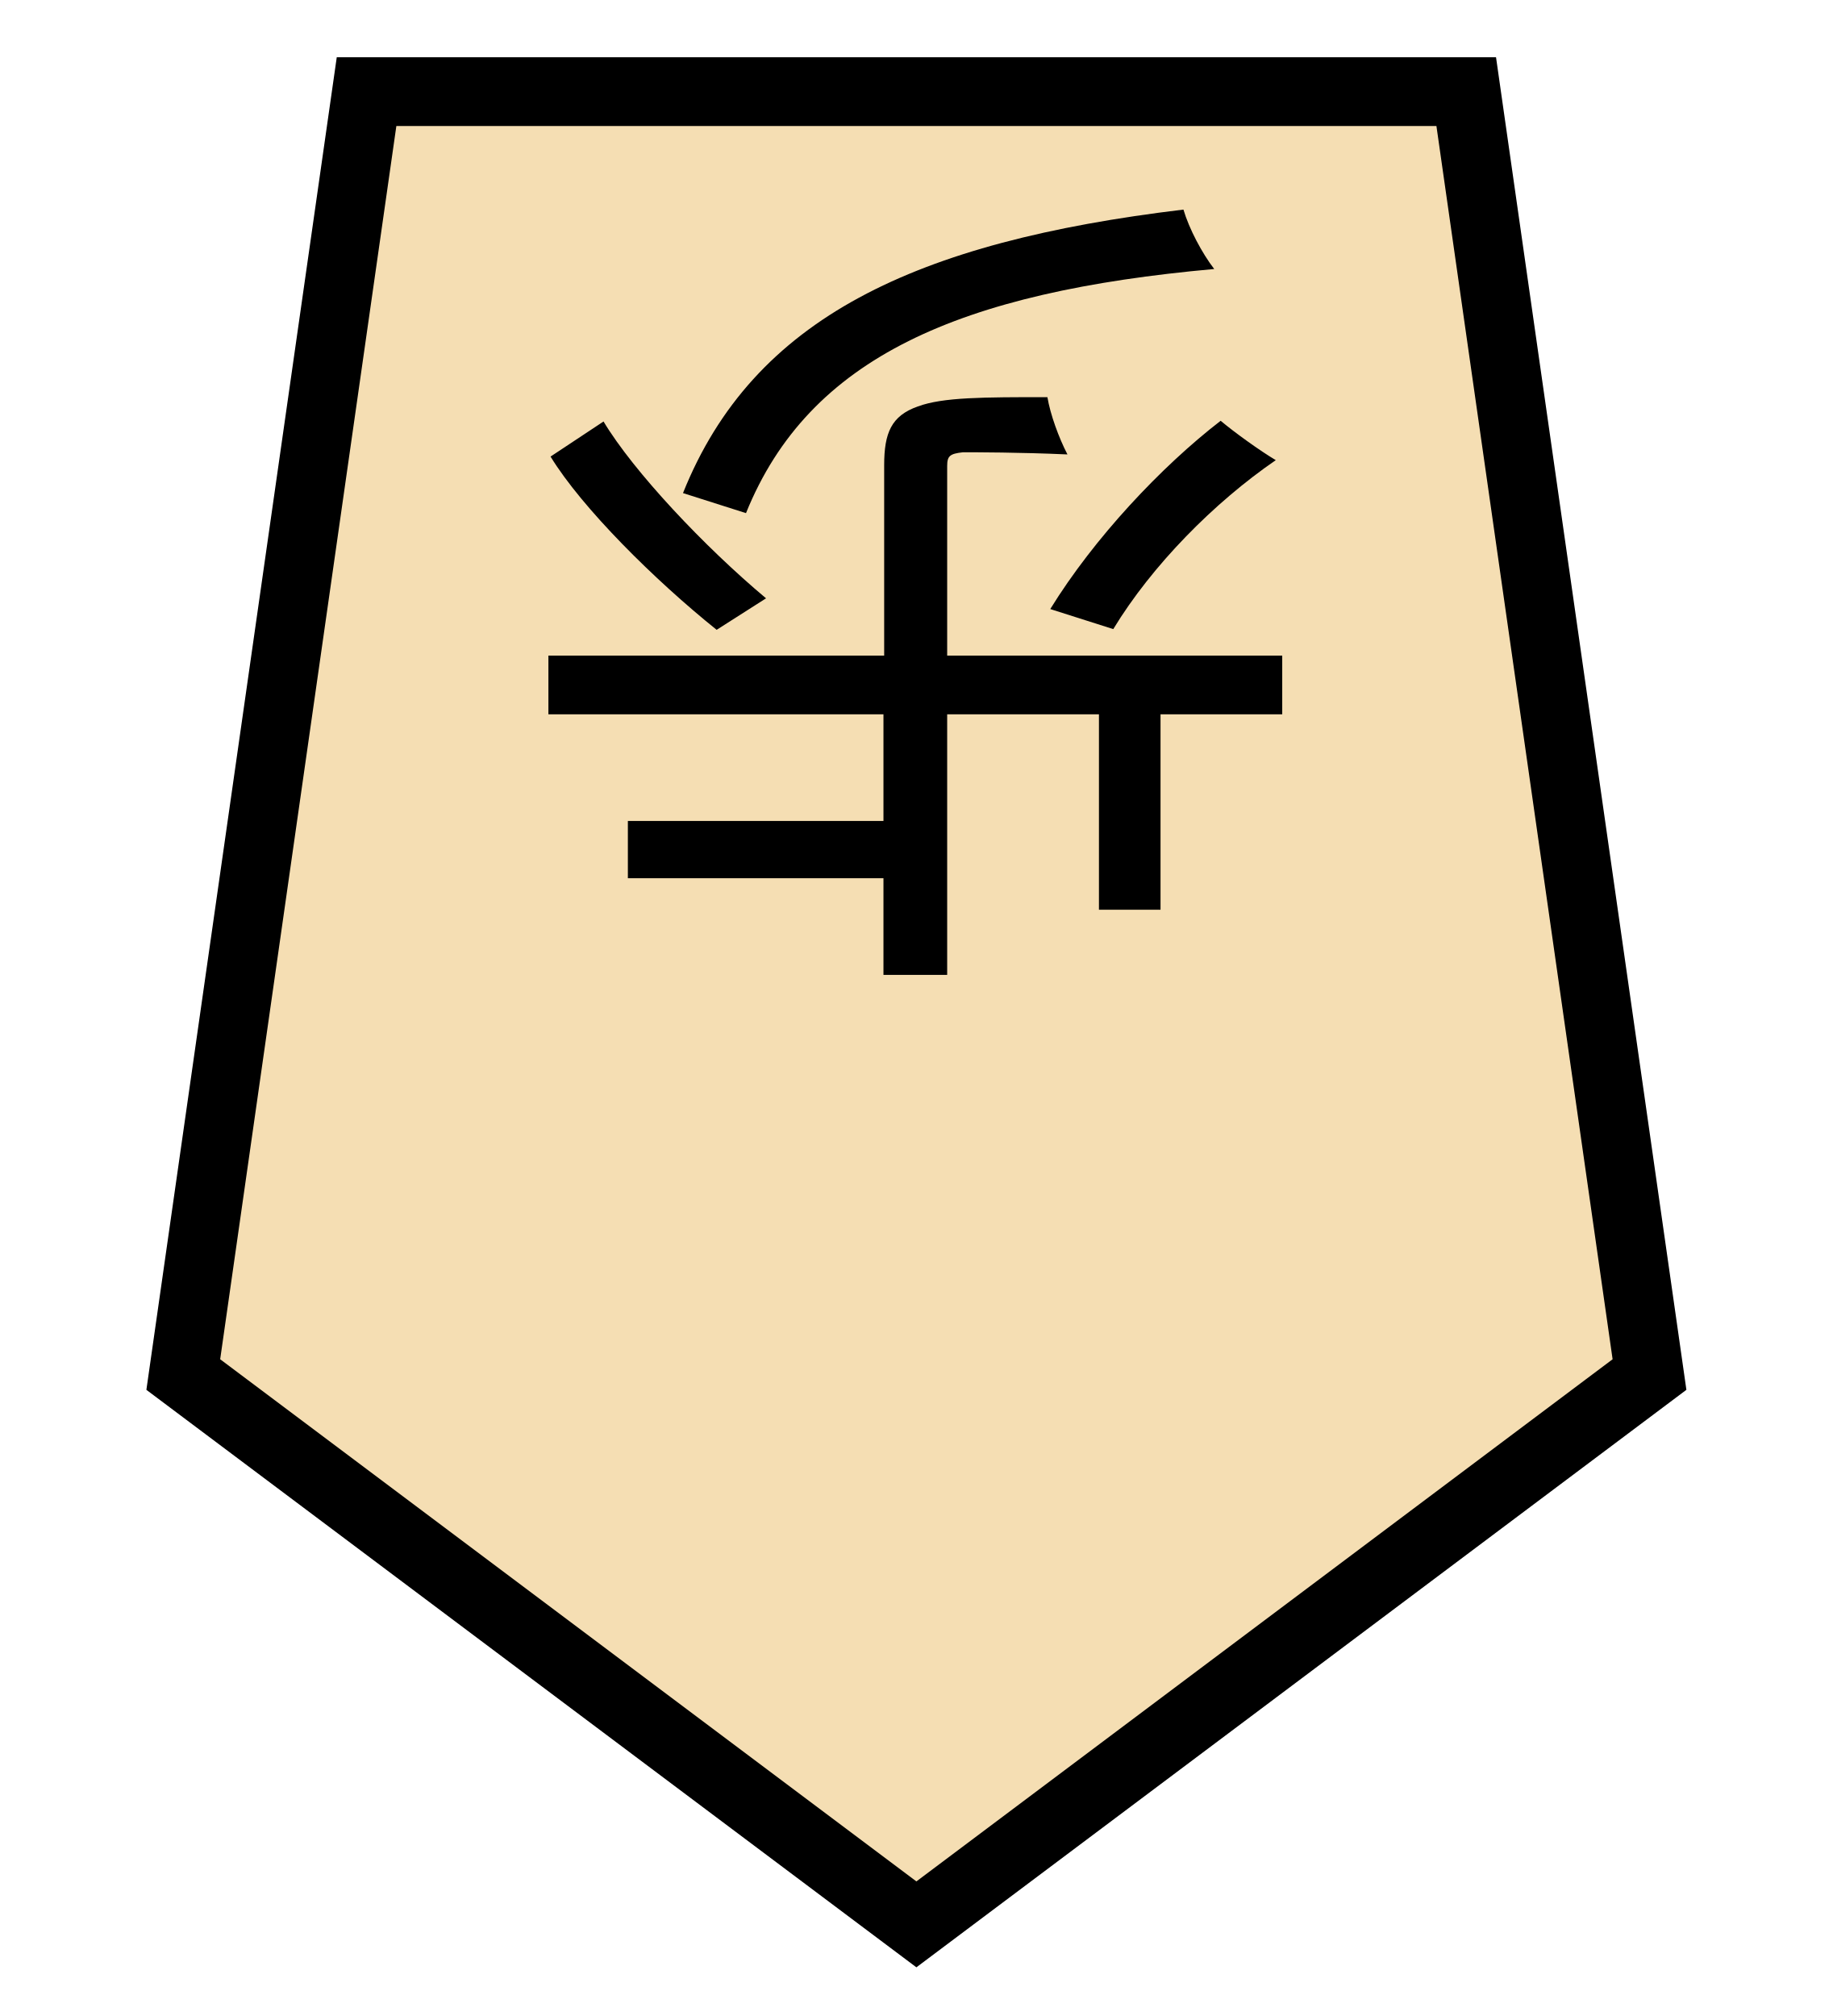
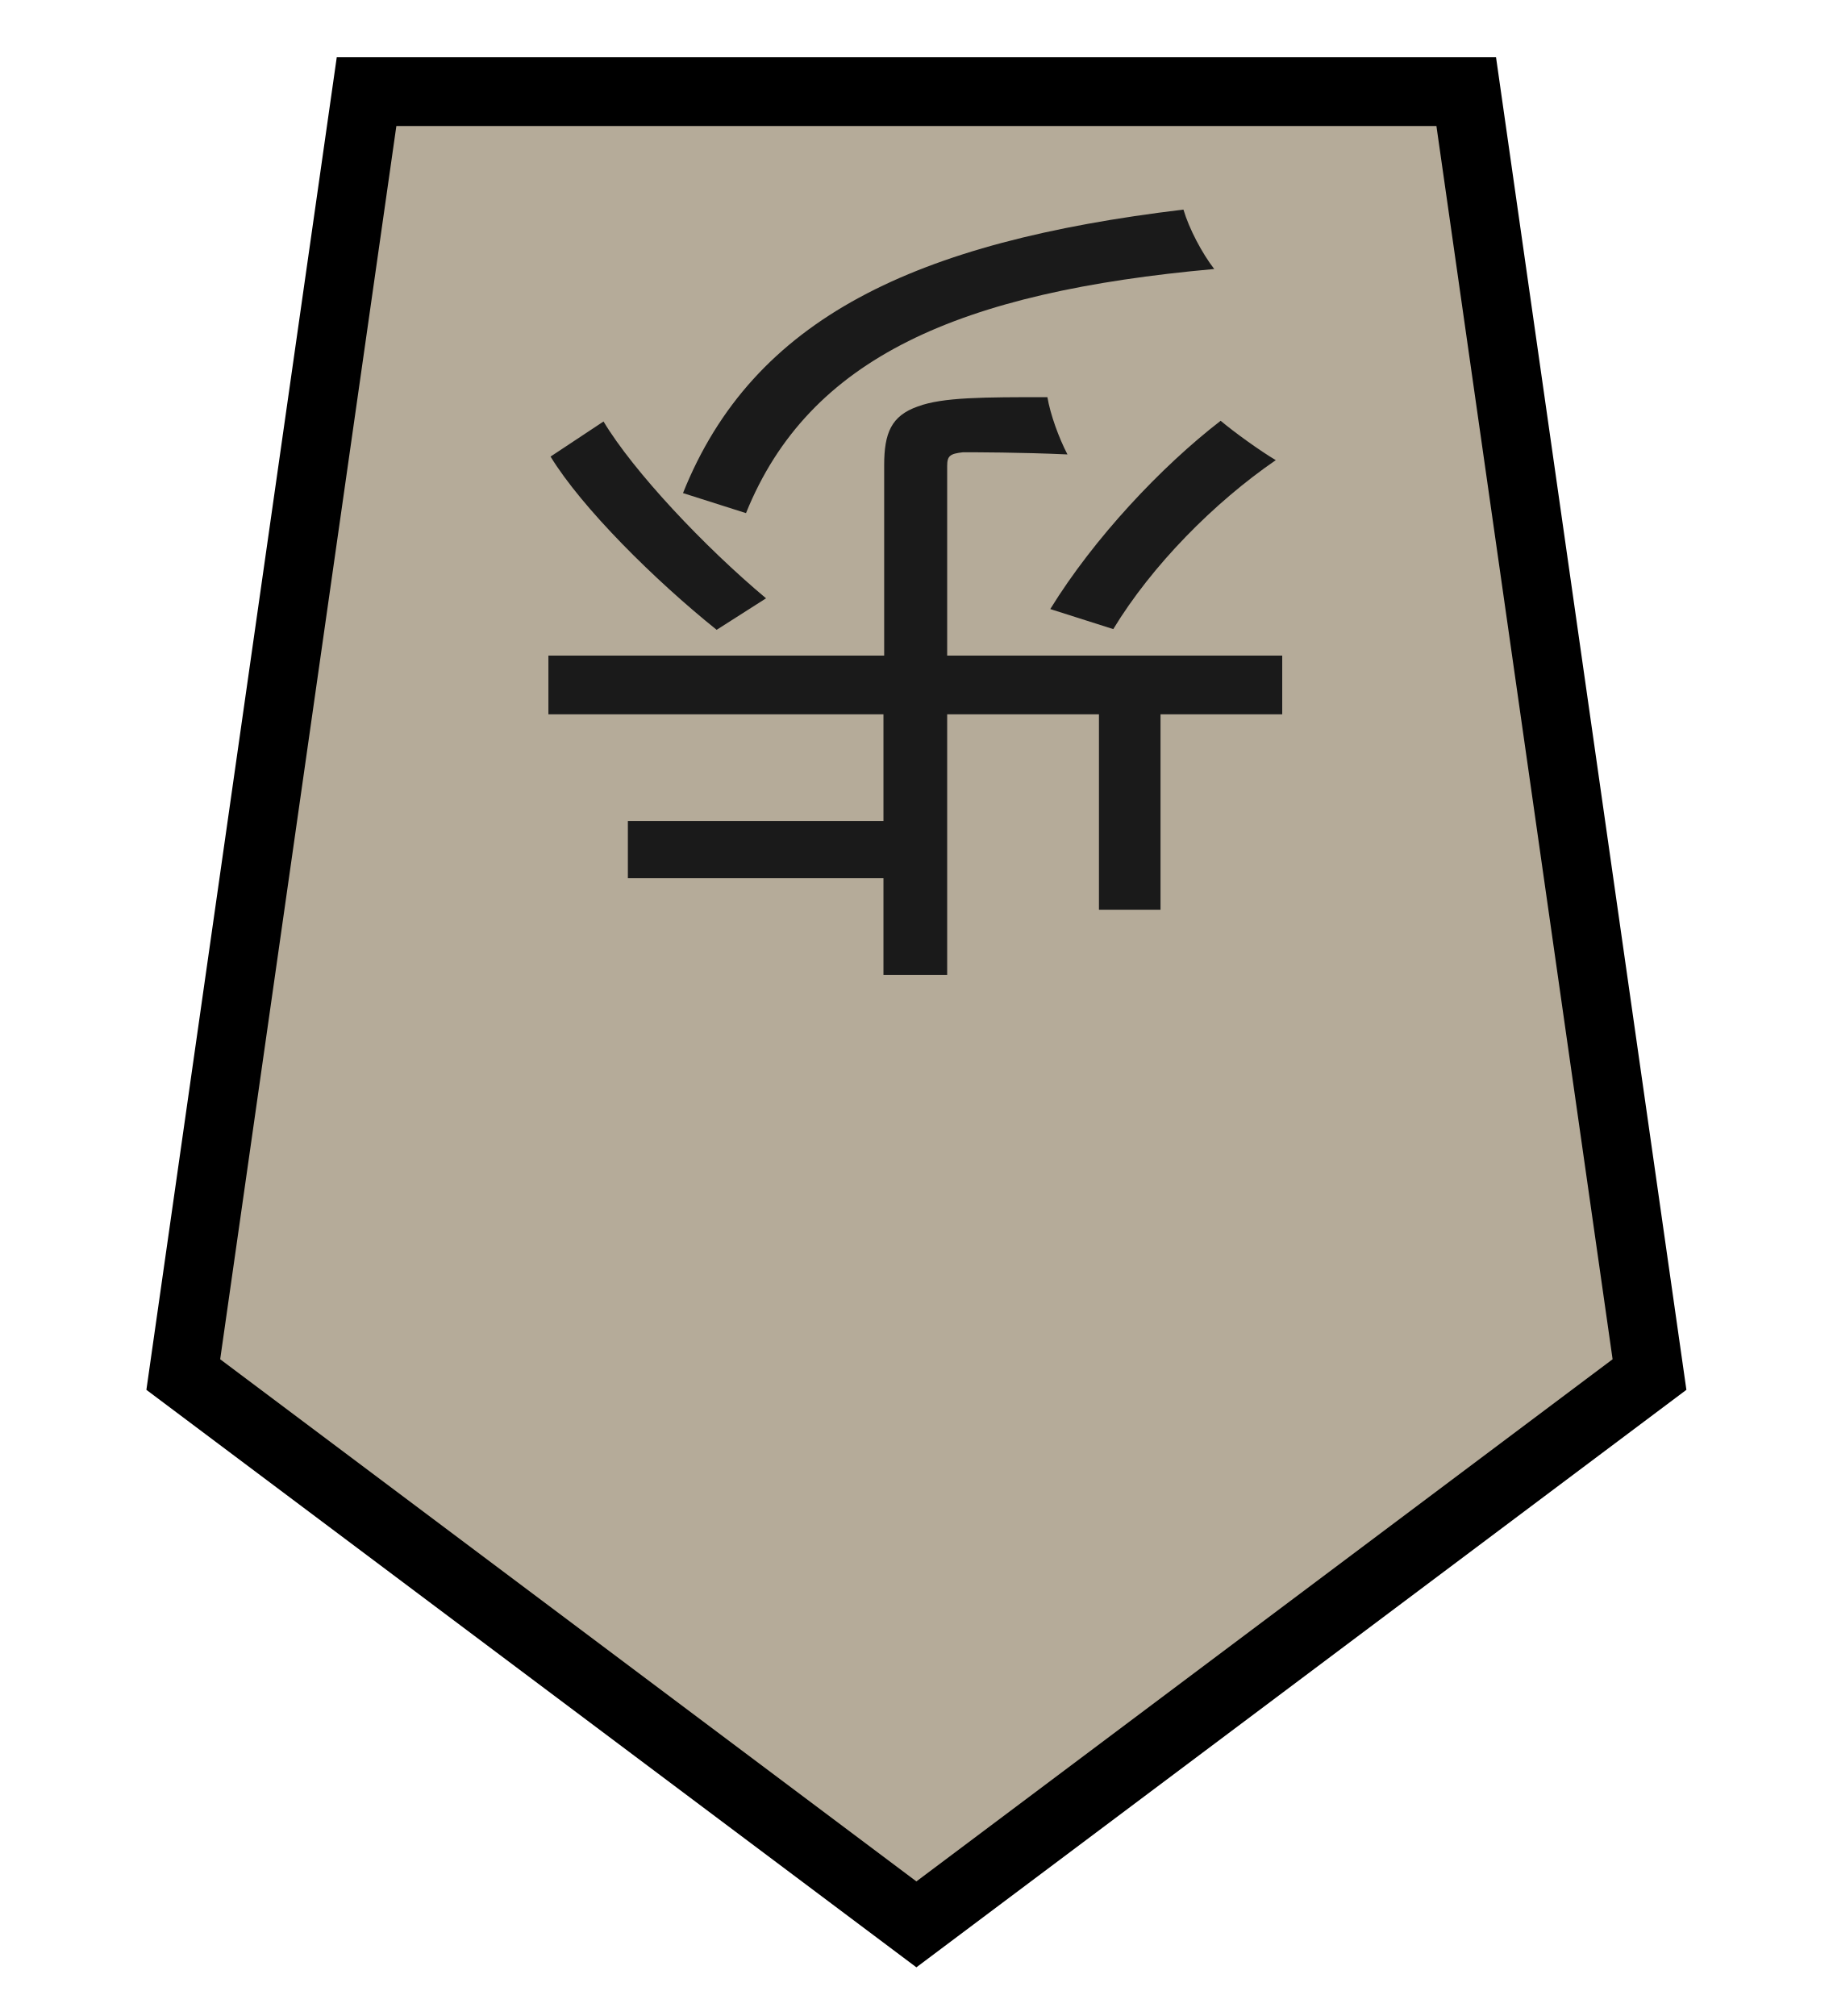
<svg xmlns="http://www.w3.org/2000/svg" viewBox="0 0 40 44" width="40" height="44">
  <g transform="rotate(180, 20.0, 22.0)">
-     <path d="M20 2 L36 14 L32 42 L8 42 L4 14 Z" fill="#f5deb3" stroke="#000000" stroke-width="1.5" />
-     <text x="20.0" y="30" text-anchor="middle" dominant-baseline="central" font-size="18" font-family="serif" fill="#000000">歩</text>
+     <path d="M20 2 L36 14 L32 42 L8 42 L4 14 Z" fill="#b5ab99" stroke="#000000" stroke-width="1.5" />
+     <text x="20.0" y="30" text-anchor="middle" dominant-baseline="central" font-size="18" font-family="serif" fill="#1a1a1a">歩</text>
  </g>
</svg>
